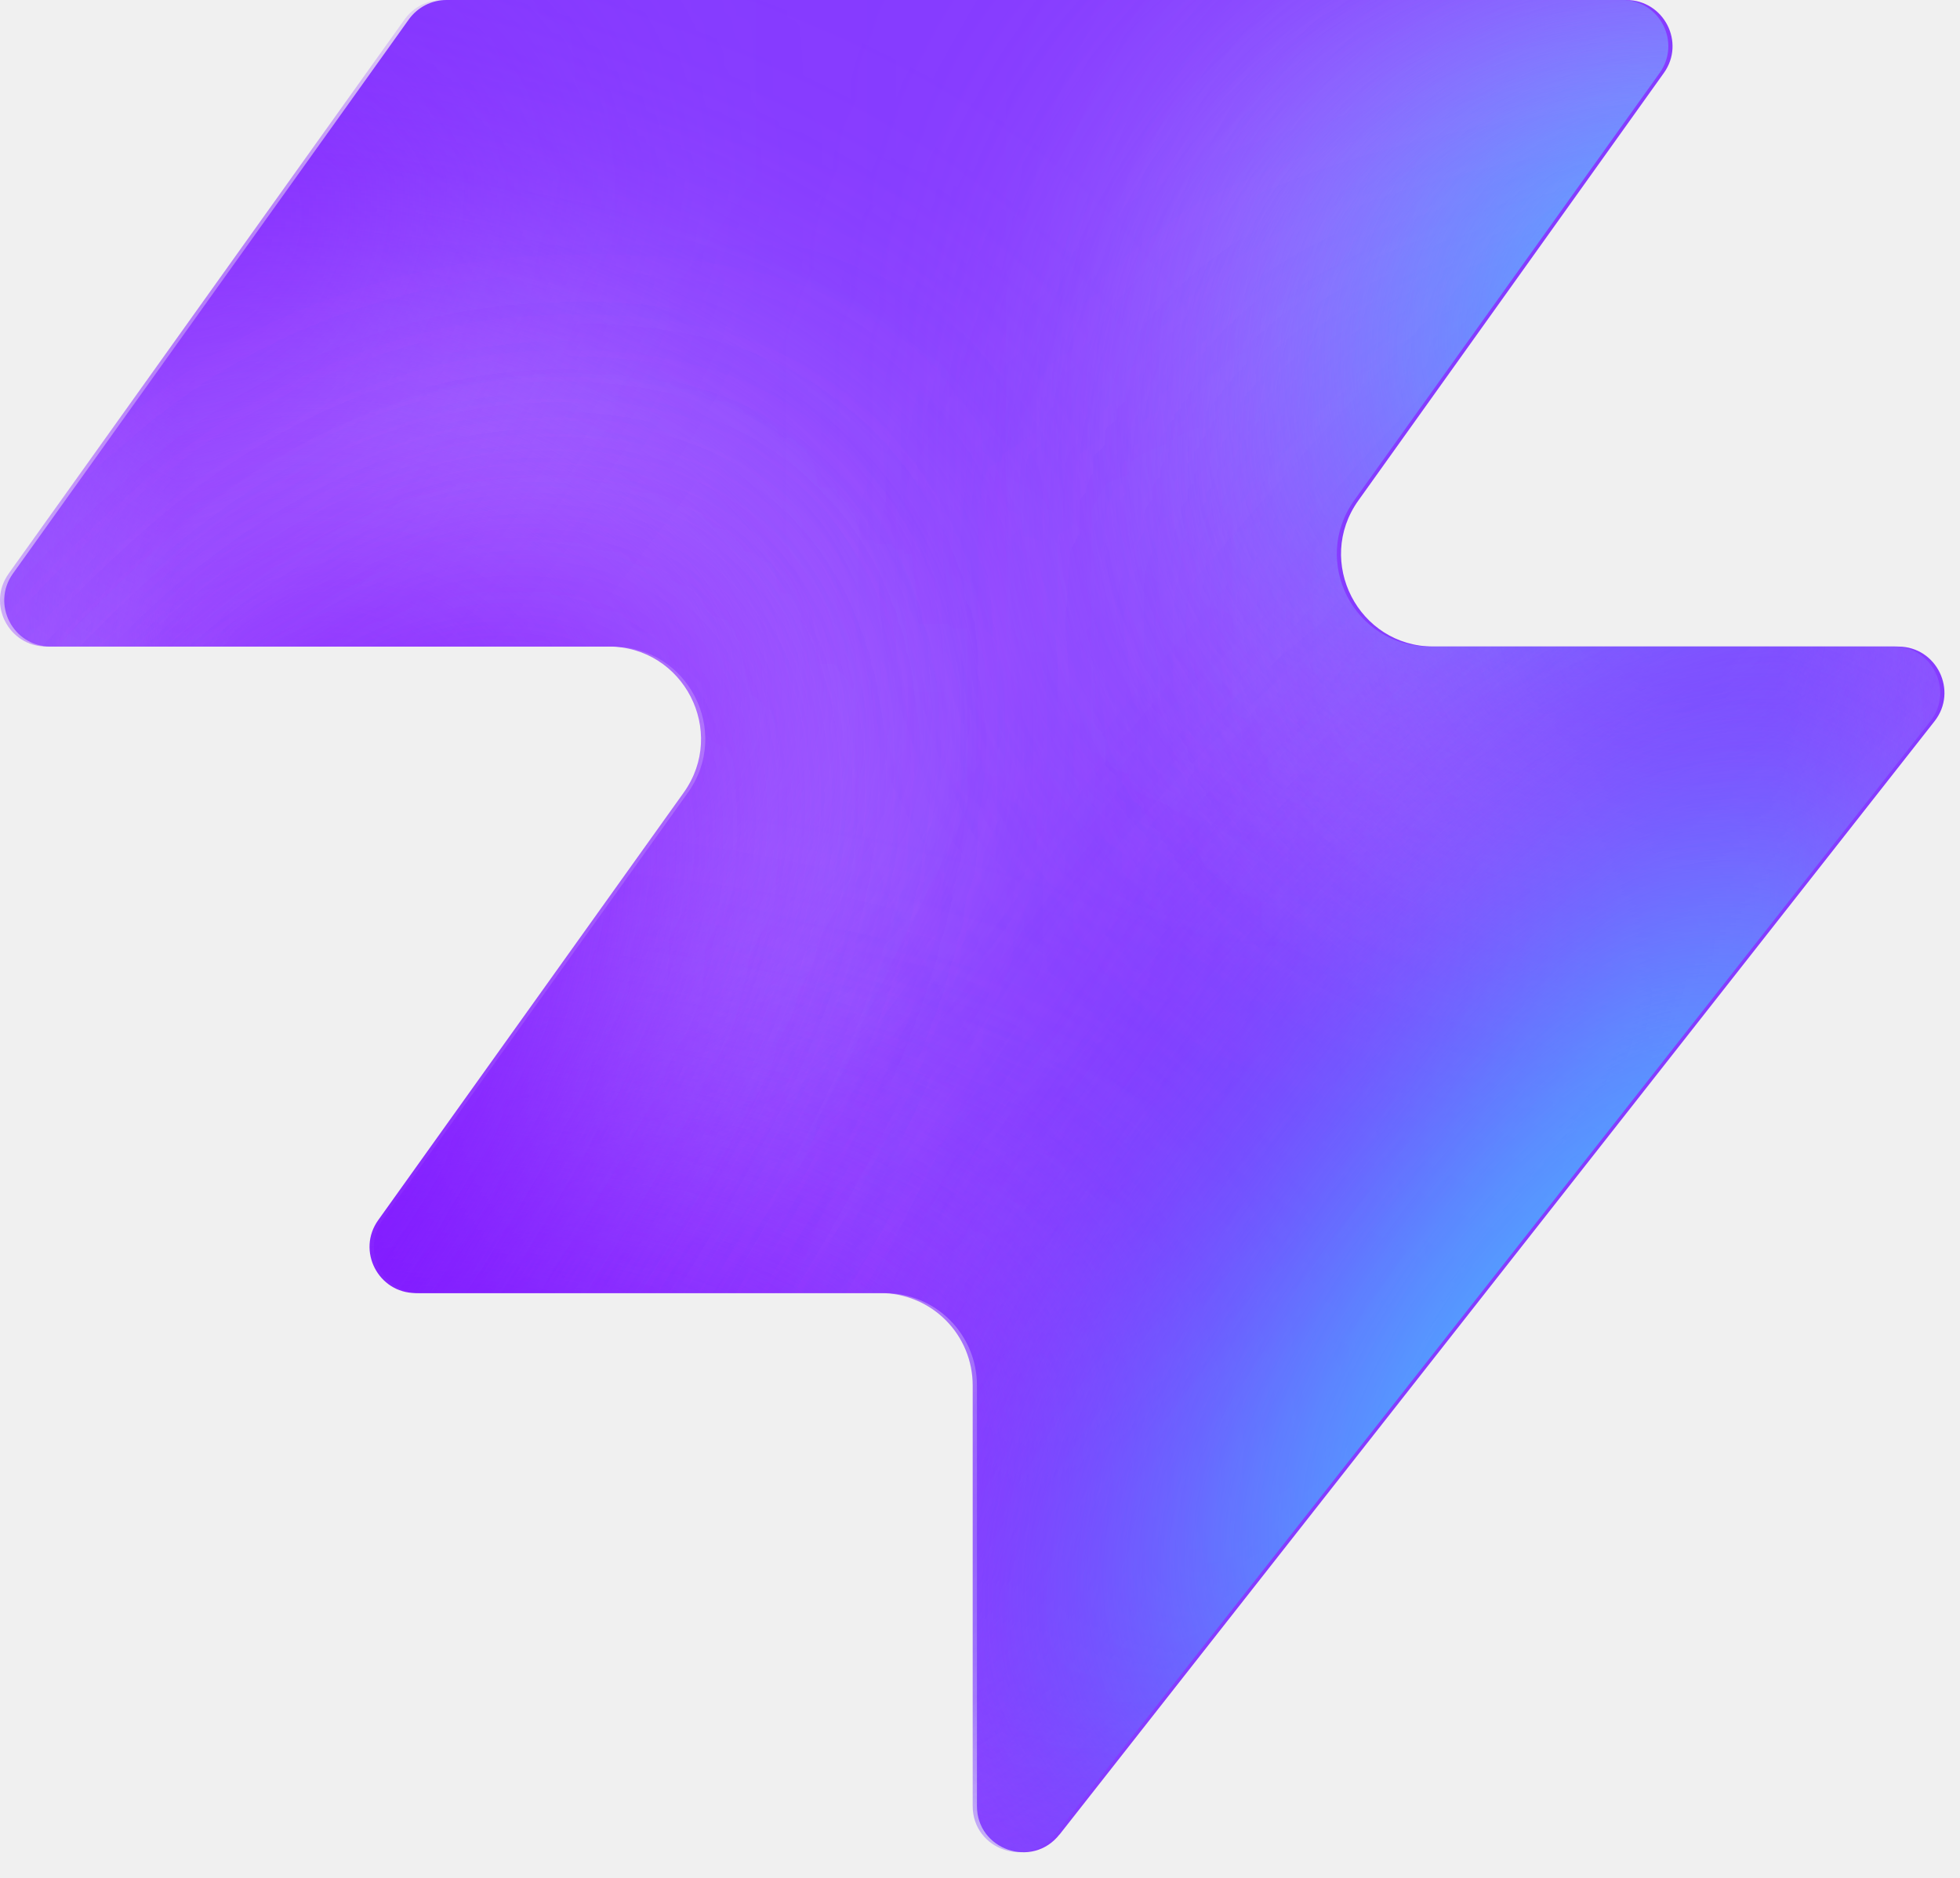
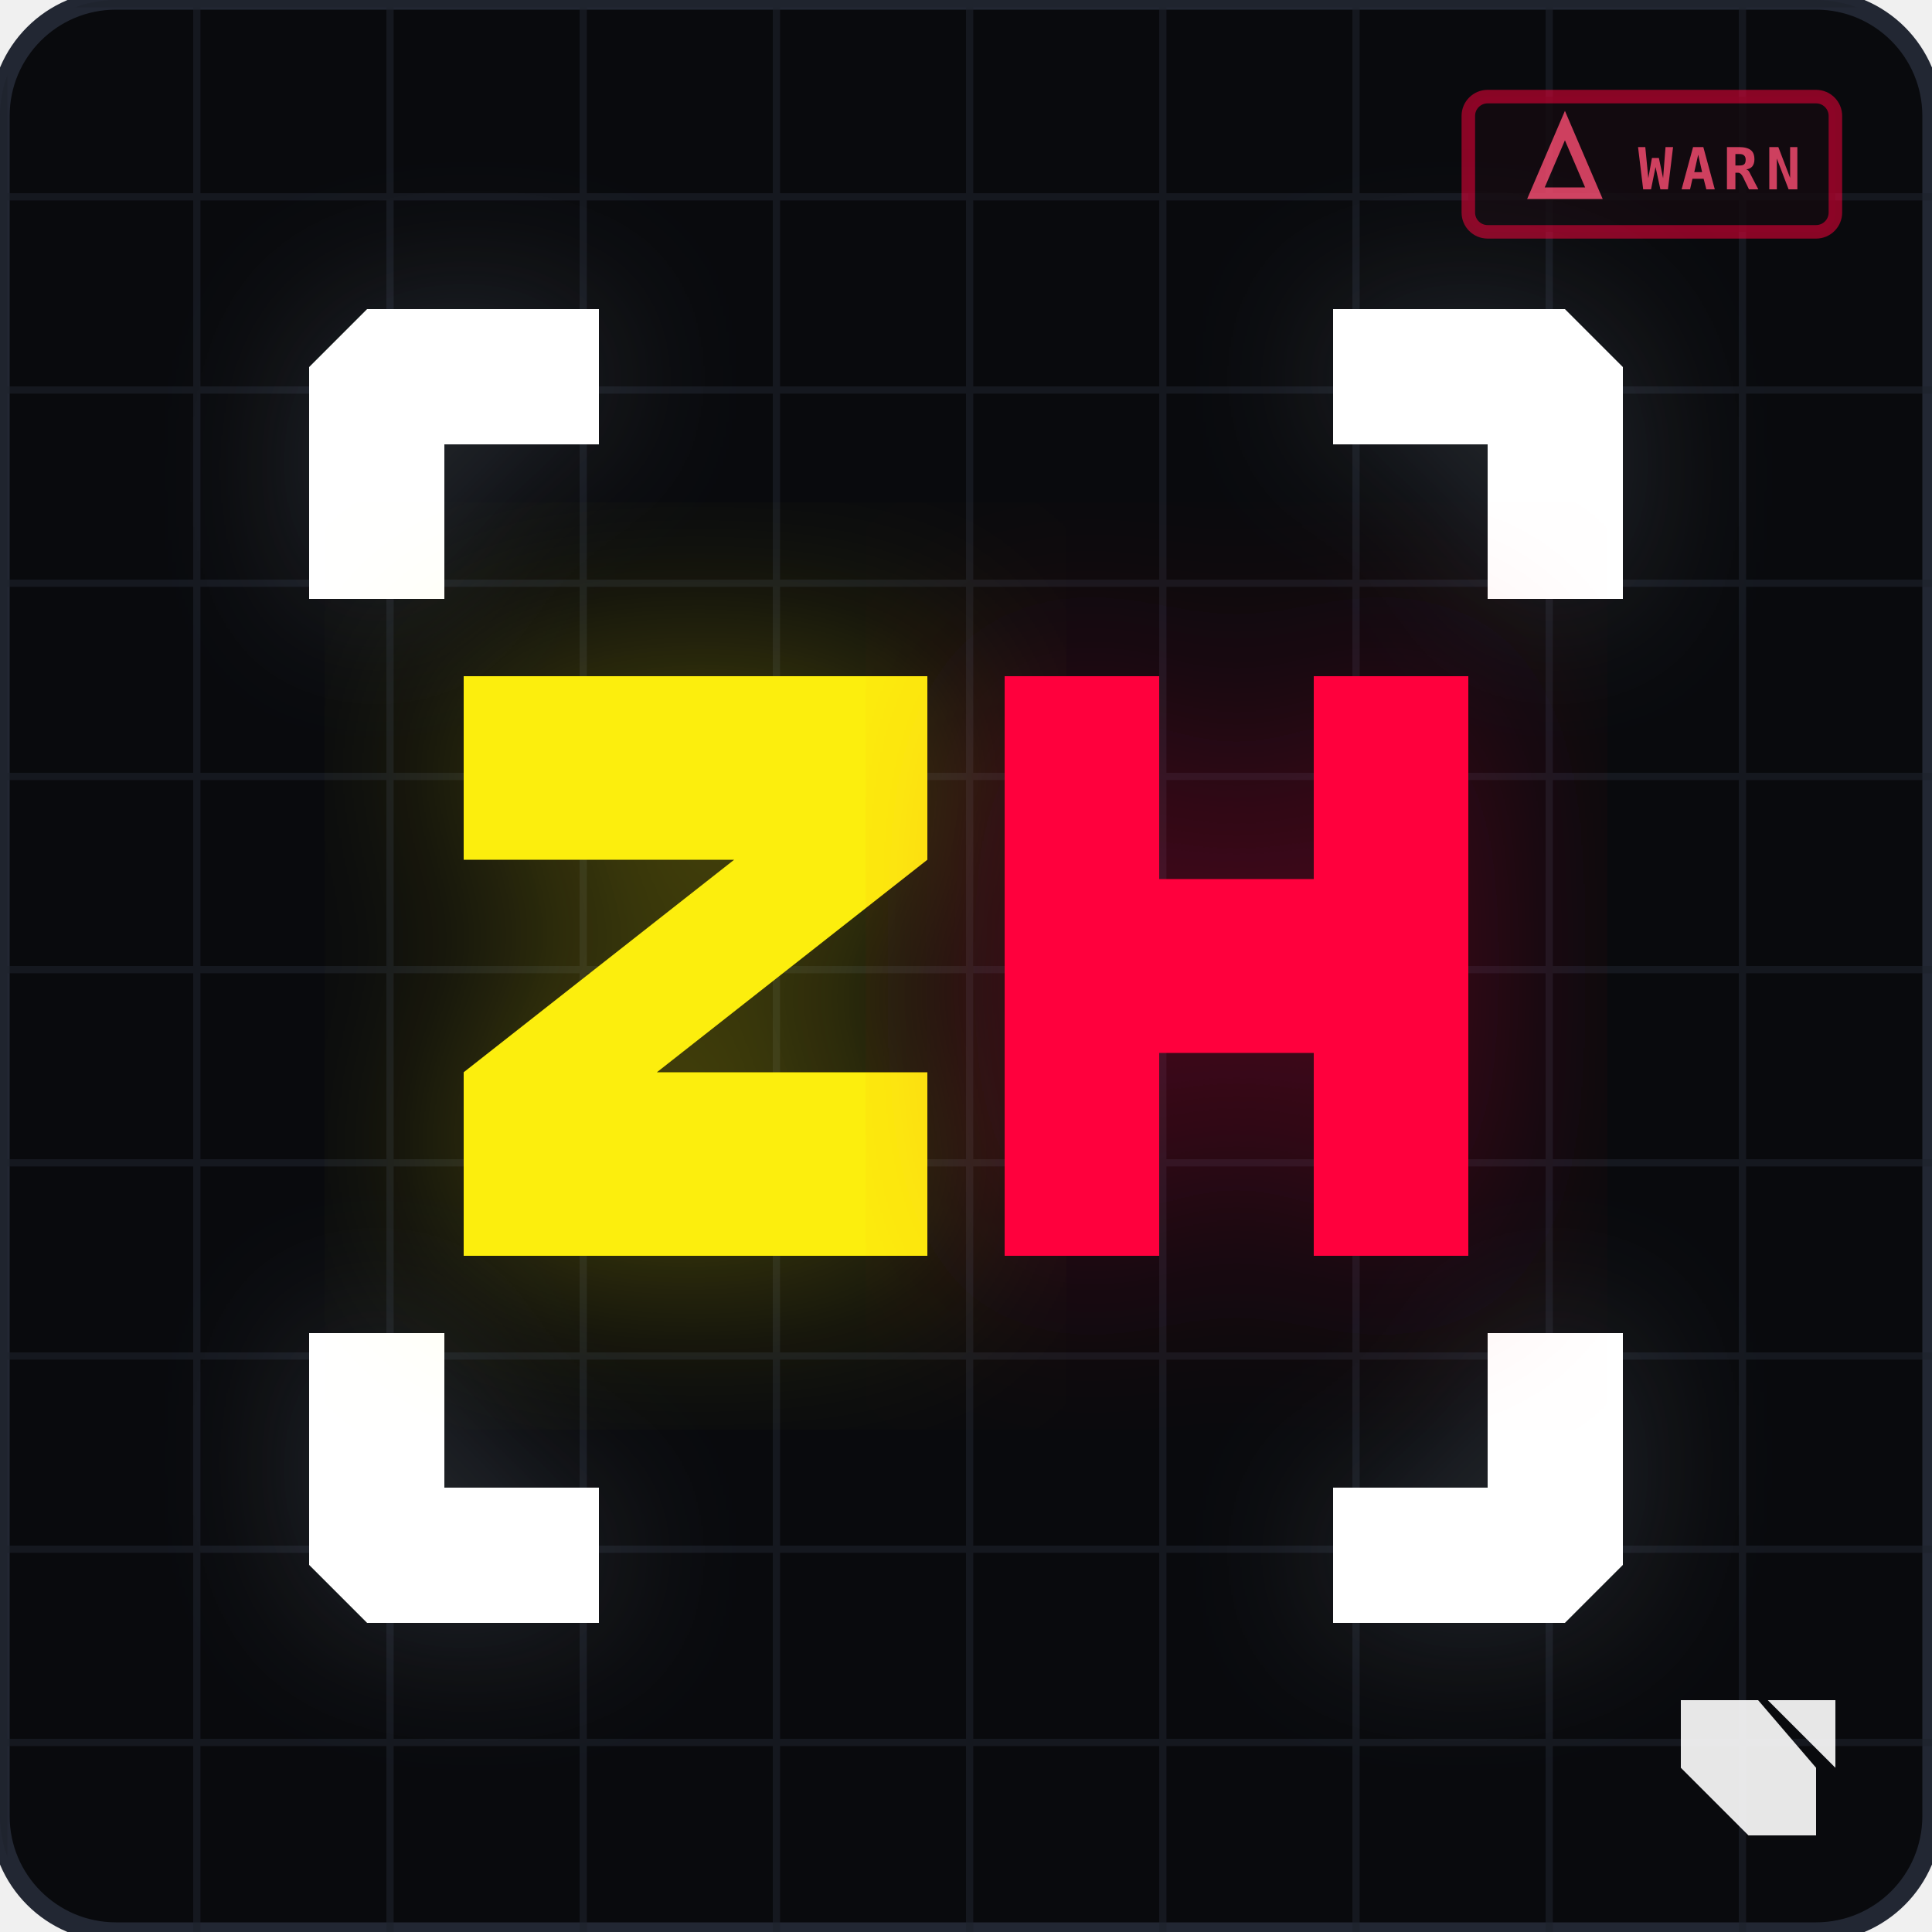
- <svg xmlns="http://www.w3.org/2000/svg" width="48" height="46" fill="none" viewBox="0 0 48 46">
-   <path fill="#863bff" d="M25.946 44.938c-.664.845-2.021.375-2.021-.698V33.937a2.26 2.26 0 0 0-2.262-2.262H10.287c-.92 0-1.456-1.04-.92-1.788l7.48-10.471c1.07-1.497 0-3.578-1.842-3.578H1.237c-.92 0-1.456-1.04-.92-1.788L10.013.474c.214-.297.556-.474.92-.474h28.894c.92 0 1.456 1.04.92 1.788l-7.48 10.471c-1.07 1.498 0 3.579 1.842 3.579h11.377c.943 0 1.473 1.088.89 1.83L25.947 44.94z" style="fill:#863bff;fill:color(display-p3 .525 .23 1);fill-opacity:1" />
-   <mask id="a" width="48" height="46" x="0" y="0" maskUnits="userSpaceOnUse" style="mask-type:alpha">
-     <path fill="#000" d="M25.842 44.938c-.664.844-2.021.375-2.021-.698V33.937a2.26 2.26 0 0 0-2.262-2.262H10.183c-.92 0-1.456-1.04-.92-1.788l7.48-10.471c1.07-1.498 0-3.579-1.842-3.579H1.133c-.92 0-1.456-1.04-.92-1.787L9.91.473c.214-.297.556-.474.92-.474h28.894c.92 0 1.456 1.04.92 1.788l-7.48 10.471c-1.07 1.498 0 3.578 1.842 3.578h11.377c.943 0 1.473 1.088.89 1.832L25.843 44.94z" style="fill:#000;fill-opacity:1" />
-   </mask>
-   <g mask="url(#a)">
-     <g filter="url(#b)">
-       <ellipse cx="5.508" cy="14.704" fill="#ede6ff" rx="5.508" ry="14.704" style="fill:#ede6ff;fill:color(display-p3 .927 .903 1);fill-opacity:1" transform="matrix(.00324 1 1 -.00324 -4.47 31.516)" />
-     </g>
-     <g filter="url(#c)">
-       <ellipse cx="10.399" cy="29.851" fill="#ede6ff" rx="10.399" ry="29.851" style="fill:#ede6ff;fill:color(display-p3 .927 .903 1);fill-opacity:1" transform="matrix(.00324 1 1 -.00324 -39.328 7.883)" />
-     </g>
-     <g filter="url(#d)">
-       <ellipse cx="5.508" cy="30.487" fill="#7e14ff" rx="5.508" ry="30.487" style="fill:#7e14ff;fill:color(display-p3 .492 .077 1);fill-opacity:1" transform="rotate(89.814 -25.913 -14.639)scale(1 -1)" />
-     </g>
-     <g filter="url(#e)">
-       <ellipse cx="5.508" cy="30.599" fill="#7e14ff" rx="5.508" ry="30.599" style="fill:#7e14ff;fill:color(display-p3 .492 .077 1);fill-opacity:1" transform="rotate(89.814 -32.644 -3.334)scale(1 -1)" />
-     </g>
-     <g filter="url(#f)">
-       <ellipse cx="5.508" cy="30.599" fill="#7e14ff" rx="5.508" ry="30.599" style="fill:#7e14ff;fill:color(display-p3 .492 .077 1);fill-opacity:1" transform="matrix(.00324 1 1 -.00324 -34.34 30.47)" />
-     </g>
-     <g filter="url(#g)">
-       <ellipse cx="14.072" cy="22.078" fill="#ede6ff" rx="14.072" ry="22.078" style="fill:#ede6ff;fill:color(display-p3 .927 .903 1);fill-opacity:1" transform="rotate(93.35 24.506 48.493)scale(-1 1)" />
-     </g>
-     <g filter="url(#h)">
-       <ellipse cx="3.47" cy="21.501" fill="#7e14ff" rx="3.47" ry="21.501" style="fill:#7e14ff;fill:color(display-p3 .492 .077 1);fill-opacity:1" transform="rotate(89.009 28.708 47.59)scale(-1 1)" />
-     </g>
-     <g filter="url(#i)">
-       <ellipse cx="3.47" cy="21.501" fill="#7e14ff" rx="3.47" ry="21.501" style="fill:#7e14ff;fill:color(display-p3 .492 .077 1);fill-opacity:1" transform="rotate(89.009 28.708 47.59)scale(-1 1)" />
-     </g>
-     <g filter="url(#j)">
-       <ellipse cx=".387" cy="8.972" fill="#7e14ff" rx="4.407" ry="29.108" style="fill:#7e14ff;fill:color(display-p3 .492 .077 1);fill-opacity:1" transform="rotate(39.51 .387 8.972)" />
-     </g>
-     <g filter="url(#k)">
-       <ellipse cx="47.523" cy="-6.092" fill="#7e14ff" rx="4.407" ry="29.108" style="fill:#7e14ff;fill:color(display-p3 .492 .077 1);fill-opacity:1" transform="rotate(37.892 47.523 -6.092)" />
-     </g>
-     <g filter="url(#l)">
-       <ellipse cx="41.412" cy="6.333" fill="#47bfff" rx="5.971" ry="9.665" style="fill:#47bfff;fill:color(display-p3 .28 .748 1);fill-opacity:1" transform="rotate(37.892 41.412 6.333)" />
-     </g>
-     <g filter="url(#m)">
-       <ellipse cx="-1.879" cy="38.332" fill="#7e14ff" rx="4.407" ry="29.108" style="fill:#7e14ff;fill:color(display-p3 .492 .077 1);fill-opacity:1" transform="rotate(37.892 -1.88 38.332)" />
-     </g>
-     <g filter="url(#n)">
-       <ellipse cx="-1.879" cy="38.332" fill="#7e14ff" rx="4.407" ry="29.108" style="fill:#7e14ff;fill:color(display-p3 .492 .077 1);fill-opacity:1" transform="rotate(37.892 -1.88 38.332)" />
-     </g>
-     <g filter="url(#o)">
-       <ellipse cx="35.651" cy="29.907" fill="#7e14ff" rx="4.407" ry="29.108" style="fill:#7e14ff;fill:color(display-p3 .492 .077 1);fill-opacity:1" transform="rotate(37.892 35.651 29.907)" />
-     </g>
-     <g filter="url(#p)">
-       <ellipse cx="38.418" cy="32.4" fill="#47bfff" rx="5.971" ry="15.297" style="fill:#47bfff;fill:color(display-p3 .28 .748 1);fill-opacity:1" transform="rotate(37.892 38.418 32.4)" />
-     </g>
+ <svg xmlns="http://www.w3.org/2000/svg" viewBox="0 0 100 100" fill="none">
+   <defs>
+     <filter id="zh-yellow-halo" x="-30%" y="-30%" width="160%" height="160%">
+       <feDropShadow dx="0" dy="0" stdDeviation="2" flood-color="#fcee0a" flood-opacity="0.65" />
+       <feDropShadow dx="0" dy="0" stdDeviation="5.5" flood-color="#fcee0a" flood-opacity="0.3" />
+     </filter>
+     <filter id="zh-red-halo" x="-30%" y="-30%" width="160%" height="160%">
+       <feDropShadow dx="0" dy="0" stdDeviation="2" flood-color="#ff003c" flood-opacity="0.65" />
+       <feDropShadow dx="0" dy="0" stdDeviation="5.5" flood-color="#ff003c" flood-opacity="0.3" />
+     </filter>
+     <filter id="zh-white-halo" x="-30%" y="-30%" width="160%" height="160%">
+       <feDropShadow dx="0" dy="0" stdDeviation="1.5" flood-color="#ffffff" flood-opacity="0.4" />
+       <feDropShadow dx="0" dy="0" stdDeviation="4" flood-color="#a0b0c5" flood-opacity="0.2" />
+     </filter>
+     <pattern id="zh-grid" width="10" height="10" patternUnits="userSpaceOnUse">
+       <path d="M 10 0 L 0 0 0 10" fill="none" stroke="#1d212b" stroke-width="0.75" />
+     </pattern>
+   </defs>
+   <rect width="100" height="100" rx="6" fill="#090a0d" stroke="#222733" stroke-width="1" />
+   <rect width="100" height="100" rx="6" fill="url(#zh-grid)" opacity="0.6" />
+   <g opacity="0.8">
+     <rect x="76" y="5" width="19" height="7" rx="1" fill="#140a0f" stroke="#ff003c" stroke-width="0.7" stroke-opacity="0.65" />
+     <polygon points="79.5,10 81,6.5 82.5,10" fill="none" stroke="#ff4d73" stroke-width="0.6" />
+     <text x="89" y="9.8" font-family="'JetBrains Mono', monospace" font-size="3" font-weight="700" fill="#ff4d73" text-anchor="middle" letter-spacing="0.4">WARN</text>
  </g>
-   <defs>
-     <filter id="b" width="60.045" height="41.654" x="-19.77" y="16.149" color-interpolation-filters="sRGB" filterUnits="userSpaceOnUse">
-       <feFlood flood-opacity="0" result="BackgroundImageFix" />
-       <feBlend in="SourceGraphic" in2="BackgroundImageFix" result="shape" />
-       <feGaussianBlur result="effect1_foregroundBlur_2002_17158" stdDeviation="7.659" />
-     </filter>
-     <filter id="c" width="90.34" height="51.437" x="-54.613" y="-7.533" color-interpolation-filters="sRGB" filterUnits="userSpaceOnUse">
-       <feFlood flood-opacity="0" result="BackgroundImageFix" />
-       <feBlend in="SourceGraphic" in2="BackgroundImageFix" result="shape" />
-       <feGaussianBlur result="effect1_foregroundBlur_2002_17158" stdDeviation="7.659" />
-     </filter>
-     <filter id="d" width="79.355" height="29.4" x="-49.64" y="2.03" color-interpolation-filters="sRGB" filterUnits="userSpaceOnUse">
-       <feFlood flood-opacity="0" result="BackgroundImageFix" />
-       <feBlend in="SourceGraphic" in2="BackgroundImageFix" result="shape" />
-       <feGaussianBlur result="effect1_foregroundBlur_2002_17158" stdDeviation="4.596" />
-     </filter>
-     <filter id="e" width="79.579" height="29.4" x="-45.045" y="20.029" color-interpolation-filters="sRGB" filterUnits="userSpaceOnUse">
-       <feFlood flood-opacity="0" result="BackgroundImageFix" />
-       <feBlend in="SourceGraphic" in2="BackgroundImageFix" result="shape" />
-       <feGaussianBlur result="effect1_foregroundBlur_2002_17158" stdDeviation="4.596" />
-     </filter>
-     <filter id="f" width="79.579" height="29.4" x="-43.513" y="21.178" color-interpolation-filters="sRGB" filterUnits="userSpaceOnUse">
-       <feFlood flood-opacity="0" result="BackgroundImageFix" />
-       <feBlend in="SourceGraphic" in2="BackgroundImageFix" result="shape" />
-       <feGaussianBlur result="effect1_foregroundBlur_2002_17158" stdDeviation="4.596" />
-     </filter>
-     <filter id="g" width="74.749" height="58.852" x="15.756" y="-17.901" color-interpolation-filters="sRGB" filterUnits="userSpaceOnUse">
-       <feFlood flood-opacity="0" result="BackgroundImageFix" />
-       <feBlend in="SourceGraphic" in2="BackgroundImageFix" result="shape" />
-       <feGaussianBlur result="effect1_foregroundBlur_2002_17158" stdDeviation="7.659" />
-     </filter>
-     <filter id="h" width="61.377" height="25.362" x="23.548" y="2.284" color-interpolation-filters="sRGB" filterUnits="userSpaceOnUse">
-       <feFlood flood-opacity="0" result="BackgroundImageFix" />
-       <feBlend in="SourceGraphic" in2="BackgroundImageFix" result="shape" />
-       <feGaussianBlur result="effect1_foregroundBlur_2002_17158" stdDeviation="4.596" />
-     </filter>
-     <filter id="i" width="61.377" height="25.362" x="23.548" y="2.284" color-interpolation-filters="sRGB" filterUnits="userSpaceOnUse">
-       <feFlood flood-opacity="0" result="BackgroundImageFix" />
-       <feBlend in="SourceGraphic" in2="BackgroundImageFix" result="shape" />
-       <feGaussianBlur result="effect1_foregroundBlur_2002_17158" stdDeviation="4.596" />
-     </filter>
-     <filter id="j" width="56.045" height="63.649" x="-27.636" y="-22.853" color-interpolation-filters="sRGB" filterUnits="userSpaceOnUse">
-       <feFlood flood-opacity="0" result="BackgroundImageFix" />
-       <feBlend in="SourceGraphic" in2="BackgroundImageFix" result="shape" />
-       <feGaussianBlur result="effect1_foregroundBlur_2002_17158" stdDeviation="4.596" />
-     </filter>
-     <filter id="k" width="54.814" height="64.646" x="20.116" y="-38.415" color-interpolation-filters="sRGB" filterUnits="userSpaceOnUse">
-       <feFlood flood-opacity="0" result="BackgroundImageFix" />
-       <feBlend in="SourceGraphic" in2="BackgroundImageFix" result="shape" />
-       <feGaussianBlur result="effect1_foregroundBlur_2002_17158" stdDeviation="4.596" />
-     </filter>
-     <filter id="l" width="33.541" height="35.313" x="24.641" y="-11.323" color-interpolation-filters="sRGB" filterUnits="userSpaceOnUse">
-       <feFlood flood-opacity="0" result="BackgroundImageFix" />
-       <feBlend in="SourceGraphic" in2="BackgroundImageFix" result="shape" />
-       <feGaussianBlur result="effect1_foregroundBlur_2002_17158" stdDeviation="4.596" />
-     </filter>
-     <filter id="m" width="54.814" height="64.646" x="-29.286" y="6.009" color-interpolation-filters="sRGB" filterUnits="userSpaceOnUse">
-       <feFlood flood-opacity="0" result="BackgroundImageFix" />
-       <feBlend in="SourceGraphic" in2="BackgroundImageFix" result="shape" />
-       <feGaussianBlur result="effect1_foregroundBlur_2002_17158" stdDeviation="4.596" />
-     </filter>
-     <filter id="n" width="54.814" height="64.646" x="-29.286" y="6.009" color-interpolation-filters="sRGB" filterUnits="userSpaceOnUse">
-       <feFlood flood-opacity="0" result="BackgroundImageFix" />
-       <feBlend in="SourceGraphic" in2="BackgroundImageFix" result="shape" />
-       <feGaussianBlur result="effect1_foregroundBlur_2002_17158" stdDeviation="4.596" />
-     </filter>
-     <filter id="o" width="54.814" height="64.646" x="8.244" y="-2.416" color-interpolation-filters="sRGB" filterUnits="userSpaceOnUse">
-       <feFlood flood-opacity="0" result="BackgroundImageFix" />
-       <feBlend in="SourceGraphic" in2="BackgroundImageFix" result="shape" />
-       <feGaussianBlur result="effect1_foregroundBlur_2002_17158" stdDeviation="4.596" />
-     </filter>
-     <filter id="p" width="39.409" height="43.623" x="18.713" y="10.588" color-interpolation-filters="sRGB" filterUnits="userSpaceOnUse">
-       <feFlood flood-opacity="0" result="BackgroundImageFix" />
-       <feBlend in="SourceGraphic" in2="BackgroundImageFix" result="shape" />
-       <feGaussianBlur result="effect1_foregroundBlur_2002_17158" stdDeviation="4.596" />
-     </filter>
-   </defs>
+   <g fill="#ffffff" filter="url(#zh-white-halo)">
+     <path d="M 19,16 H 31 V 23 H 23 V 31 H 16 V 19 L 19,16 Z" />
+     <path d="M 81,16 L 84,19 V 31 H 77 V 23 H 69 V 16 H 81 Z" />
+     <path d="M 16,69 H 23 V 77 H 31 V 84 H 19 L 16,81 V 69 Z" />
+     <path d="M 77,77 V 69 H 84 V 81 L 81,84 H 69 V 77 H 77 Z" />
+   </g>
+   <path d="M 24,35 H 48 V 44.5 L 34,55.5 H 48 V 65 H 24 V 55.5 L 38,44.5 H 24 Z" fill="#fcee0a" filter="url(#zh-yellow-halo)" />
+   <path d="M 52,35 H 60 V 45.5 H 68 V 35 H 76 V 65 H 68 V 54.5 H 60 V 65 H 52 Z" fill="#ff003c" filter="url(#zh-red-halo)" />
+   <g fill="#ffffff" opacity="0.9">
+     <path d="M 87,88 H 91 L 94,91.5 V 95 H 90.5 L 87,91.5 Z" />
+     <path d="M 91.5,88 L 95,88 V 91.5 Z" />
+   </g>
</svg>
